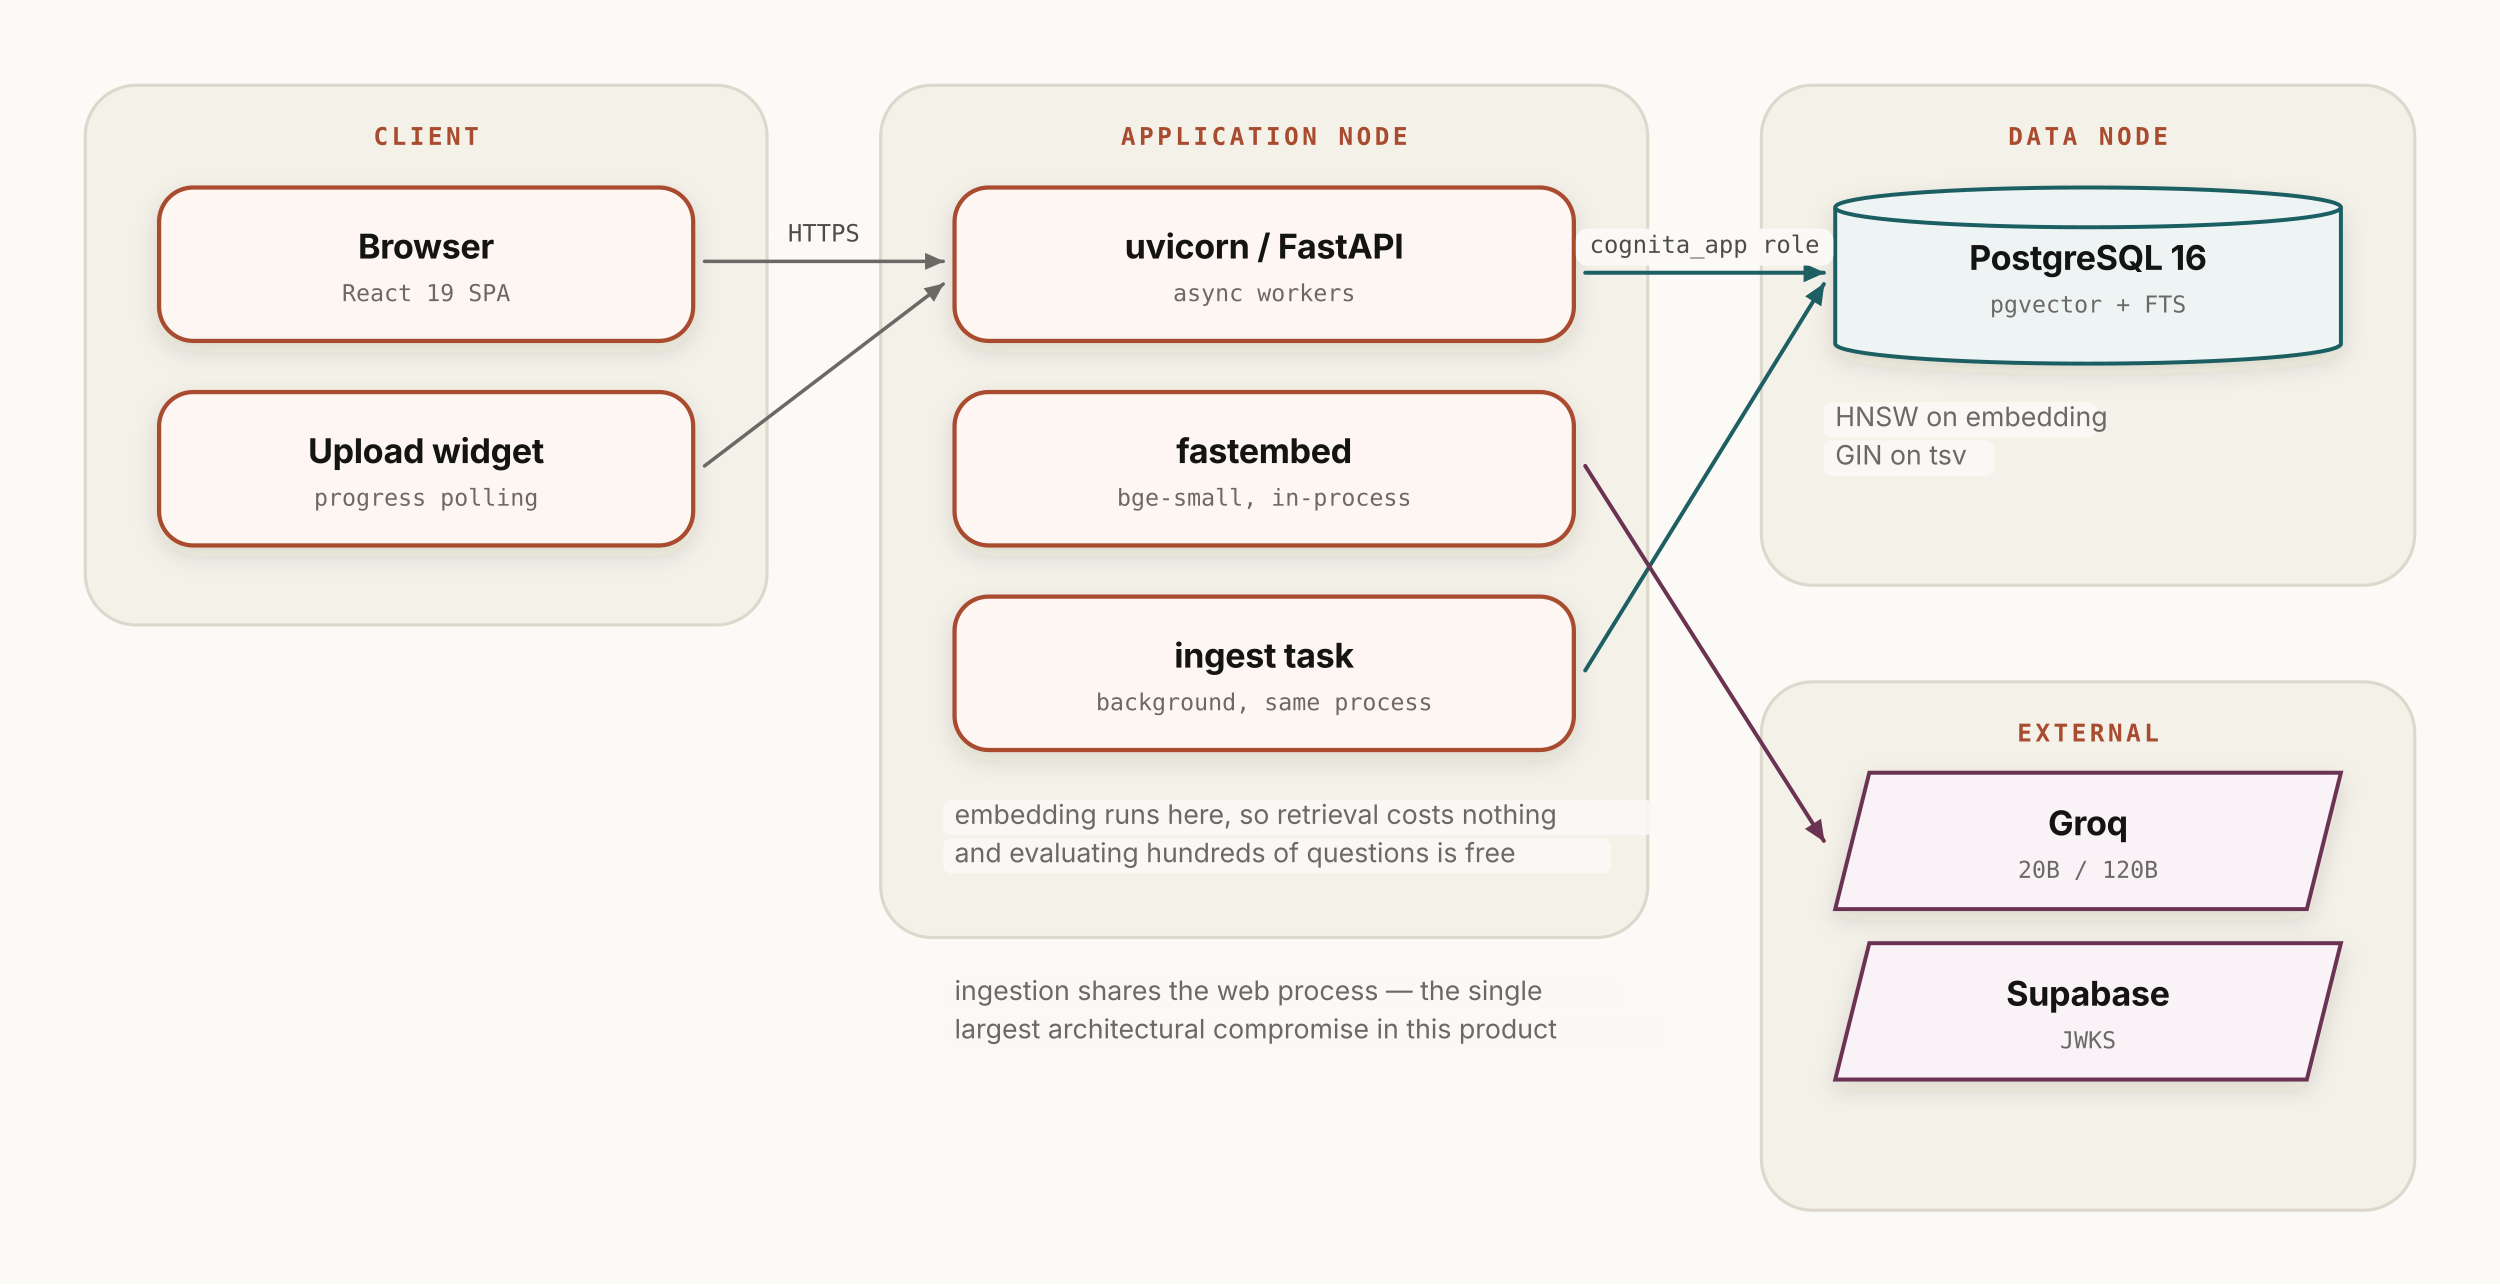
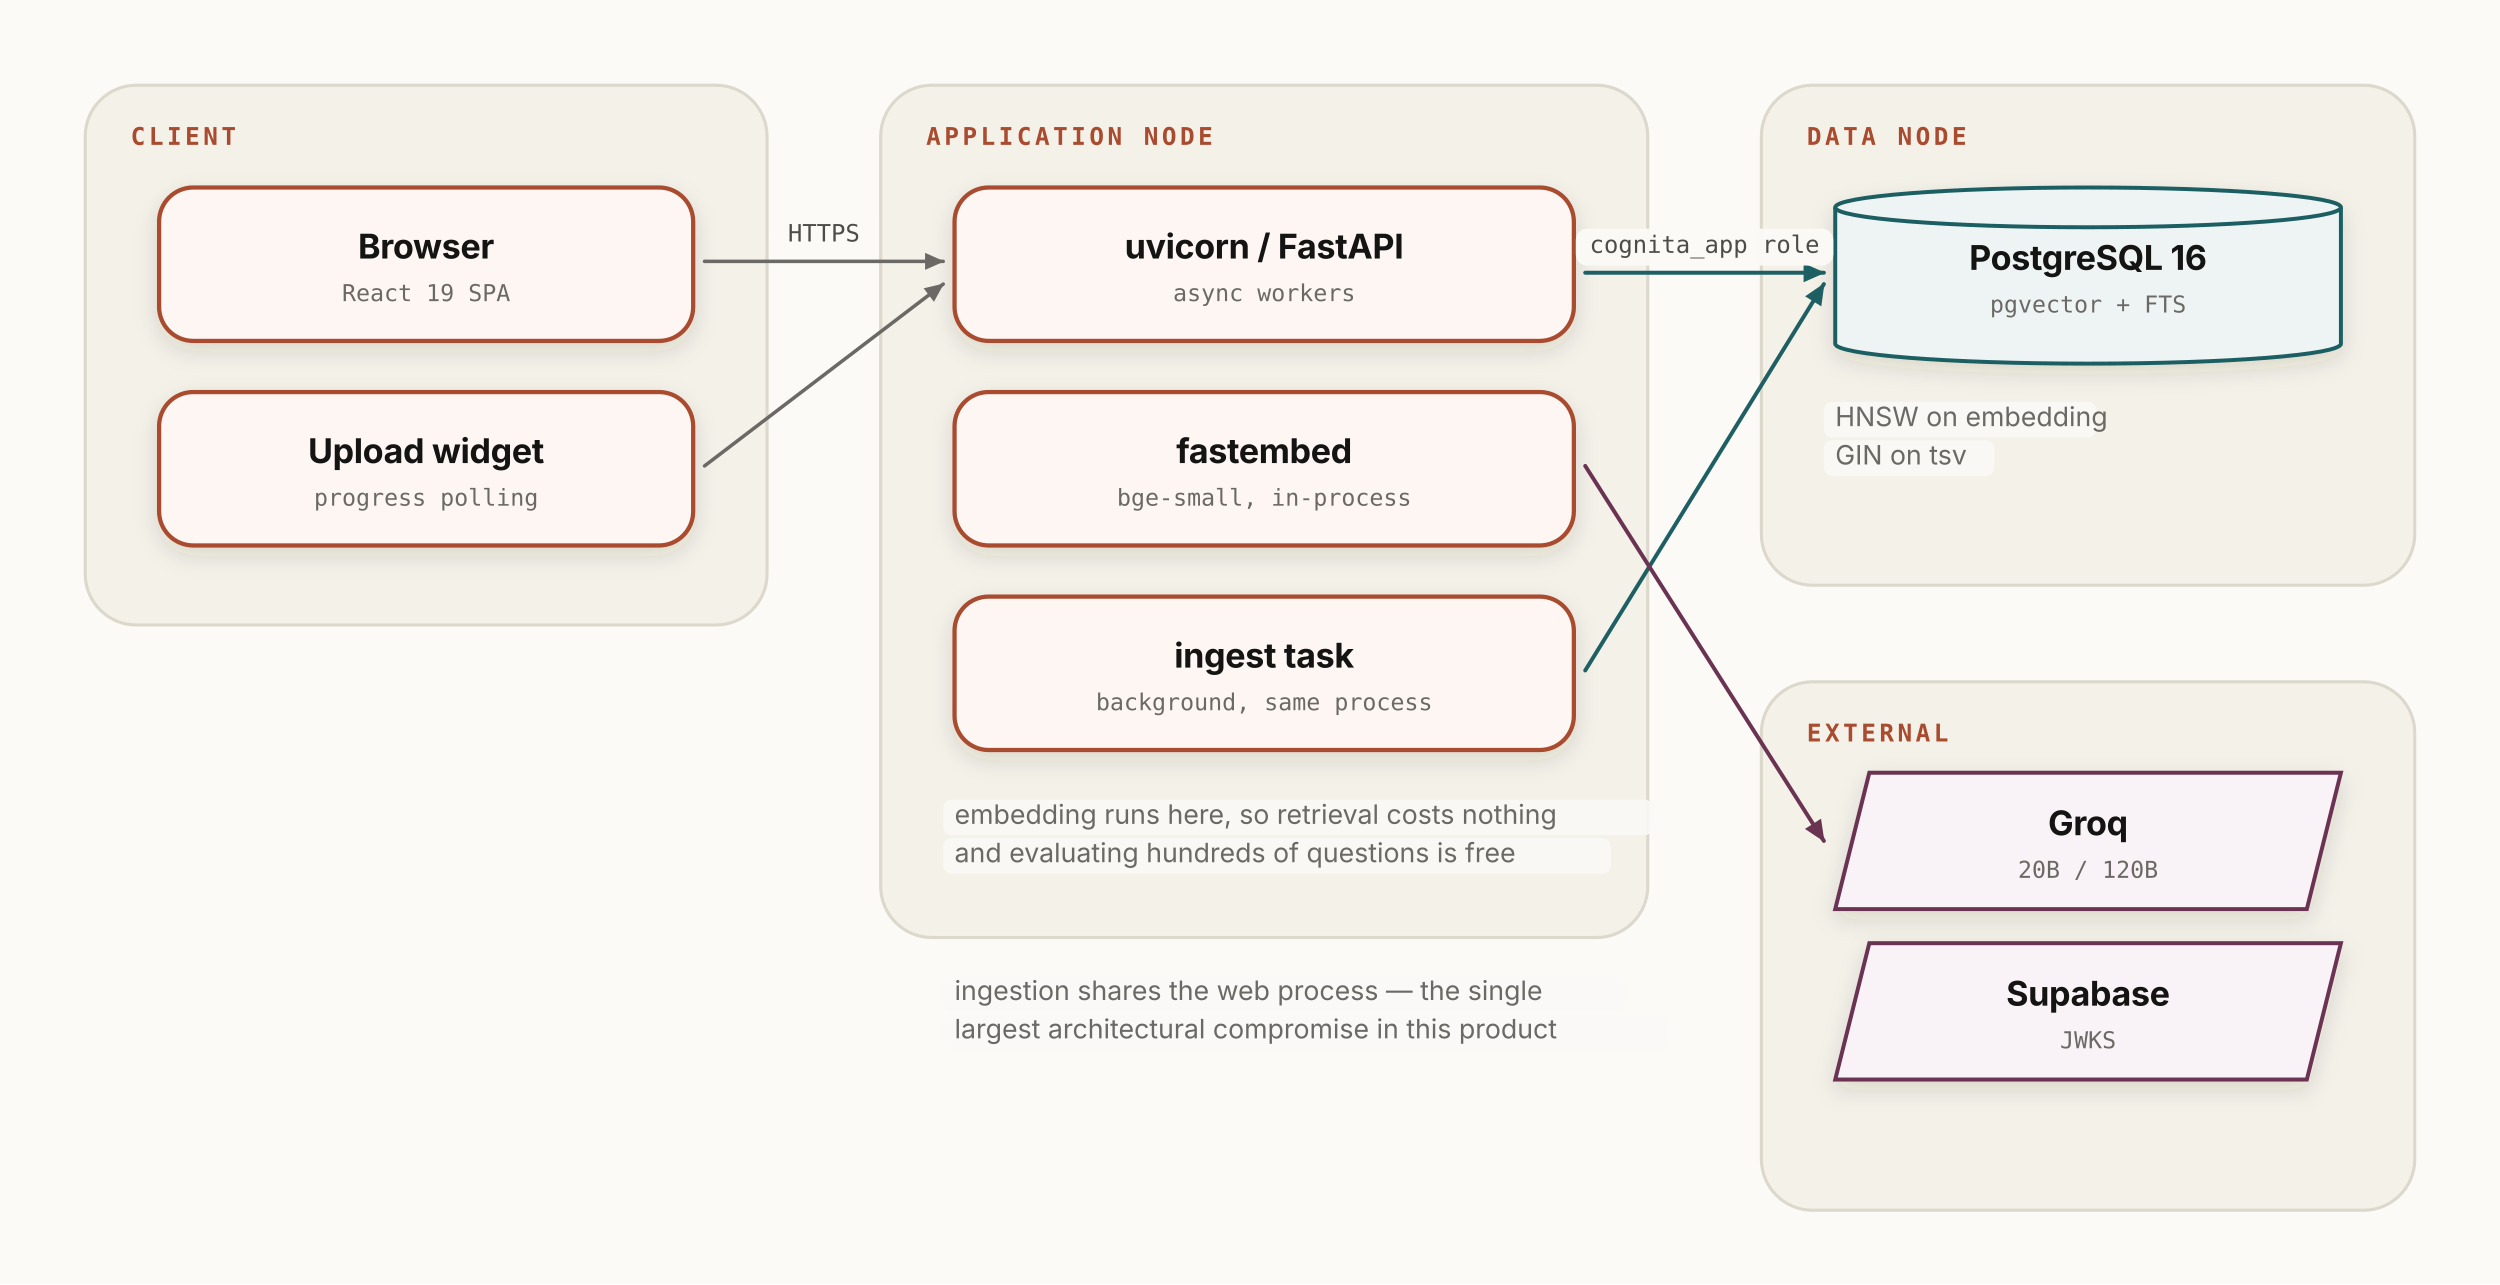
<svg xmlns="http://www.w3.org/2000/svg" viewBox="0 0 880 452" width="880" height="452" role="img">
  <rect width="880" height="452" fill="#fbfaf7" />
  <defs>
    <marker id="ar-n" viewBox="0 0 10 10" refX="8.5" refY="5" markerWidth="6" markerHeight="6" orient="auto-start-reverse">
      <path d="M0,1 L9,5 L0,9 z" fill="#6b6965" />
    </marker>
    <marker id="ar-a" viewBox="0 0 10 10" refX="8.5" refY="5" markerWidth="6" markerHeight="6" orient="auto-start-reverse">
      <path d="M0,1 L9,5 L0,9 z" fill="#a94b2f" />
    </marker>
    <marker id="ar-t" viewBox="0 0 10 10" refX="8.5" refY="5" markerWidth="6" markerHeight="6" orient="auto-start-reverse">
      <path d="M0,1 L9,5 L0,9 z" fill="#1d5f63" />
    </marker>
    <marker id="ar-p" viewBox="0 0 10 10" refX="8.5" refY="5" markerWidth="6" markerHeight="6" orient="auto-start-reverse">
      <path d="M0,1 L9,5 L0,9 z" fill="#6b3352" />
    </marker>
    <marker id="ar-g" viewBox="0 0 10 10" refX="8.5" refY="5" markerWidth="6" markerHeight="6" orient="auto-start-reverse">
      <path d="M0,1 L9,5 L0,9 z" fill="#2f7d55" />
    </marker>
    <marker id="ar-r" viewBox="0 0 10 10" refX="8.5" refY="5" markerWidth="6" markerHeight="6" orient="auto-start-reverse">
      <path d="M0,1 L9,5 L0,9 z" fill="#b3402f" />
    </marker>
    <filter id="card" x="-25%" y="-25%" width="150%" height="170%">
      <feDropShadow dx="0" dy="3" stdDeviation="4" flood-color="#3c3226" flood-opacity="0.13" />
    </filter>
    <filter id="lift" x="-25%" y="-25%" width="150%" height="170%">
      <feDropShadow dx="0" dy="1" stdDeviation="1.6" flood-color="#3c3226" flood-opacity="0.10" />
    </filter>
  </defs>
  <style>
 .ttl { font-family:'Plus Jakarta Sans',-apple-system,BlinkMacSystemFont,sans-serif; font-size:12px; font-weight:700; fill:#141413;
        letter-spacing:-.01em; text-anchor:middle }
 .sub { font-family:'JetBrains Mono',Menlo,Consolas,monospace; font-size:8.2px; fill:#6b6965; text-anchor:middle }
 .lbl { font-family:'JetBrains Mono',Menlo,Consolas,monospace; font-size:8.4px; fill:#4d4c48 }
 .lblc{ font-family:'JetBrains Mono',Menlo,Consolas,monospace; font-size:8.4px; fill:#4d4c48; text-anchor:middle }
 .eyb { font-family:'JetBrains Mono',Menlo,Consolas,monospace; font-size:8.6px; font-weight:600; letter-spacing:.14em }
 .idx { font-family:'JetBrains Mono',Menlo,Consolas,monospace; font-size:8px; font-weight:600; text-anchor:middle }
 .note{ font-family:'Plus Jakarta Sans',-apple-system,BlinkMacSystemFont,sans-serif; font-size:9.4px; fill:#6b6965 }
 .ln  { fill:none; stroke:#6b6965; stroke-width:1.25; stroke-linecap:round;
        marker-end:url(#ar-n) }
 .lna { fill:none; stroke:#a94b2f; stroke-width:1.5; stroke-linecap:round;
        marker-end:url(#ar-a) }
 .lnt { fill:none; stroke:#1d5f63; stroke-width:1.4; stroke-linecap:round;
        marker-end:url(#ar-t) }
 .lnp { fill:none; stroke:#6b3352; stroke-width:1.4; stroke-linecap:round;
        marker-end:url(#ar-p) }
 .dash{ stroke-dasharray:5 4; stroke-opacity:.85 }
</style>
  <rect x="30" y="30" width="240" height="190" rx="18" fill="#f4f1e9" stroke="#ddd8cc" stroke-width="1.1" />
-   <text class="eyb" x="150.0" y="51" text-anchor="middle" fill="#a94b2f">CLIENT</text>
+   <text class="eyb" x="46" y="51" fill="#a94b2f">CLIENT</text>
  <rect x="56" y="66" width="188" height="54" rx="12" fill="#fdf6f3" stroke="#a94b2f" stroke-width="1.5" filter="url(#card)" />
  <text class="ttl" x="150.0" y="91.0">Browser</text>
  <text class="sub" x="150.0" y="106.0">React 19 SPA</text>
  <rect x="56" y="138" width="188" height="54" rx="12" fill="#fdf6f3" stroke="#a94b2f" stroke-width="1.5" filter="url(#card)" />
  <text class="ttl" x="150.0" y="163.0">Upload widget</text>
  <text class="sub" x="150.0" y="178.0">progress polling</text>
  <rect x="310" y="30" width="270" height="300" rx="18" fill="#f4f1e9" stroke="#ddd8cc" stroke-width="1.1" />
-   <text class="eyb" x="445.0" y="51" text-anchor="middle" fill="#a94b2f">APPLICATION NODE</text>
+   <text class="eyb" x="326" y="51" fill="#a94b2f">APPLICATION NODE</text>
  <rect x="336" y="66" width="218" height="54" rx="12" fill="#fdf6f3" stroke="#a94b2f" stroke-width="1.5" filter="url(#card)" />
  <text class="ttl" x="445.0" y="91.0">uvicorn / FastAPI</text>
  <text class="sub" x="445.0" y="106.0">async workers</text>
  <rect x="336" y="138" width="218" height="54" rx="12" fill="#fdf6f3" stroke="#a94b2f" stroke-width="1.5" filter="url(#card)" />
  <text class="ttl" x="445.0" y="163.0">fastembed</text>
  <text class="sub" x="445.0" y="178.0">bge-small, in-process</text>
  <rect x="336" y="210" width="218" height="54" rx="12" fill="#fdf6f3" stroke="#a94b2f" stroke-width="1.5" filter="url(#card)" />
  <text class="ttl" x="445.0" y="235.0">ingest task</text>
  <text class="sub" x="445.0" y="250.0">background, same process</text>
  <rect x="620" y="30" width="230" height="176" rx="18" fill="#f4f1e9" stroke="#ddd8cc" stroke-width="1.1" />
-   <text class="eyb" x="735.0" y="51" text-anchor="middle" fill="#a94b2f">DATA NODE</text>
+   <text class="eyb" x="636" y="51" fill="#a94b2f">DATA NODE</text>
  <g filter="url(#card)">
    <path d="M646,73 a89.0,7 0 0,1 178,0 v48 a89.0,7 0 0,1 -178,0 z" fill="#eef4f4" stroke="#1d5f63" stroke-width="1.4" />
    <path d="M646,73 a89.0,7 0 0,0 178,0" fill="none" stroke="#1d5f63" stroke-width="1.4" />
  </g>
  <text class="ttl" x="735.0" y="95.0">PostgreSQL 16</text>
  <text class="sub" x="735.0" y="110.0">pgvector + FTS</text>
  <rect x="642" y="141.5" width="96" height="12.5" rx="3" fill="#fbfaf7" fill-opacity=".88" />
  <text class="note" x="646" y="150.0" fill="#6b6965">HNSW on embedding</text>
  <rect x="642" y="155.0" width="60" height="12.5" rx="3" fill="#fbfaf7" fill-opacity=".88" />
  <text class="note" x="646" y="163.5" fill="#6b6965">GIN on tsv</text>
  <rect x="620" y="240" width="230" height="186" rx="18" fill="#f4f1e9" stroke="#ddd8cc" stroke-width="1.1" />
-   <text class="eyb" x="735.0" y="261" text-anchor="middle" fill="#a94b2f">EXTERNAL</text>
+   <text class="eyb" x="636" y="261" fill="#a94b2f">EXTERNAL</text>
  <path d="M658,272 L824,272 L812,320 L646,320 z" fill="#f9f2f6" stroke="#6b3352" stroke-width="1.4" filter="url(#card)" />
  <text class="ttl" x="735.0" y="294.0">Groq</text>
  <text class="sub" x="735.0" y="309.0">20B / 120B</text>
  <path d="M658,332 L824,332 L812,380 L646,380 z" fill="#f9f2f6" stroke="#6b3352" stroke-width="1.4" filter="url(#card)" />
  <text class="ttl" x="735.0" y="354.0">Supabase</text>
  <text class="sub" x="735.0" y="369.0">JWKS</text>
  <path class="ln" d="M248,92 L332,92" />
  <rect x="272.4" y="76.5" width="35.2" height="13" rx="4" fill="#fbfaf7" fill-opacity=".95" />
  <text class="lblc" x="290.0" y="85.0">HTTPS</text>
  <path class="ln" d="M248,164 L332,100" />
  <path class="lnt" d="M558,96 L642,96" />
  <rect x="554.68" y="80.5" width="90.64" height="13" rx="4" fill="#fbfaf7" fill-opacity=".95" />
  <text class="lblc" x="600.0" y="89.0">cognita_app role</text>
  <path class="lnt" d="M558,236 L642,100" />
  <path class="lnp" d="M558,164 L642,296" />
  <rect x="332" y="281.5" width="250" height="12.5" rx="3" fill="#fbfaf7" fill-opacity=".88" />
  <text class="note" x="336" y="290.0" fill="#6b6965">embedding runs here, so retrieval costs nothing</text>
  <rect x="332" y="295.0" width="235" height="12.5" rx="3" fill="#fbfaf7" fill-opacity=".88" />
  <text class="note" x="336" y="303.5" fill="#6b6965">and evaluating hundreds of questions is free</text>
  <rect x="332" y="343.5" width="240" height="12.5" rx="3" fill="#fbfaf7" fill-opacity=".88" />
  <text class="note" x="336" y="352.0" fill="#a8690d">ingestion shares the web process — the single</text>
  <rect x="332" y="357.0" width="255" height="12.5" rx="3" fill="#fbfaf7" fill-opacity=".88" />
  <text class="note" x="336" y="365.5" fill="#a8690d">largest architectural compromise in this product</text>
</svg>
